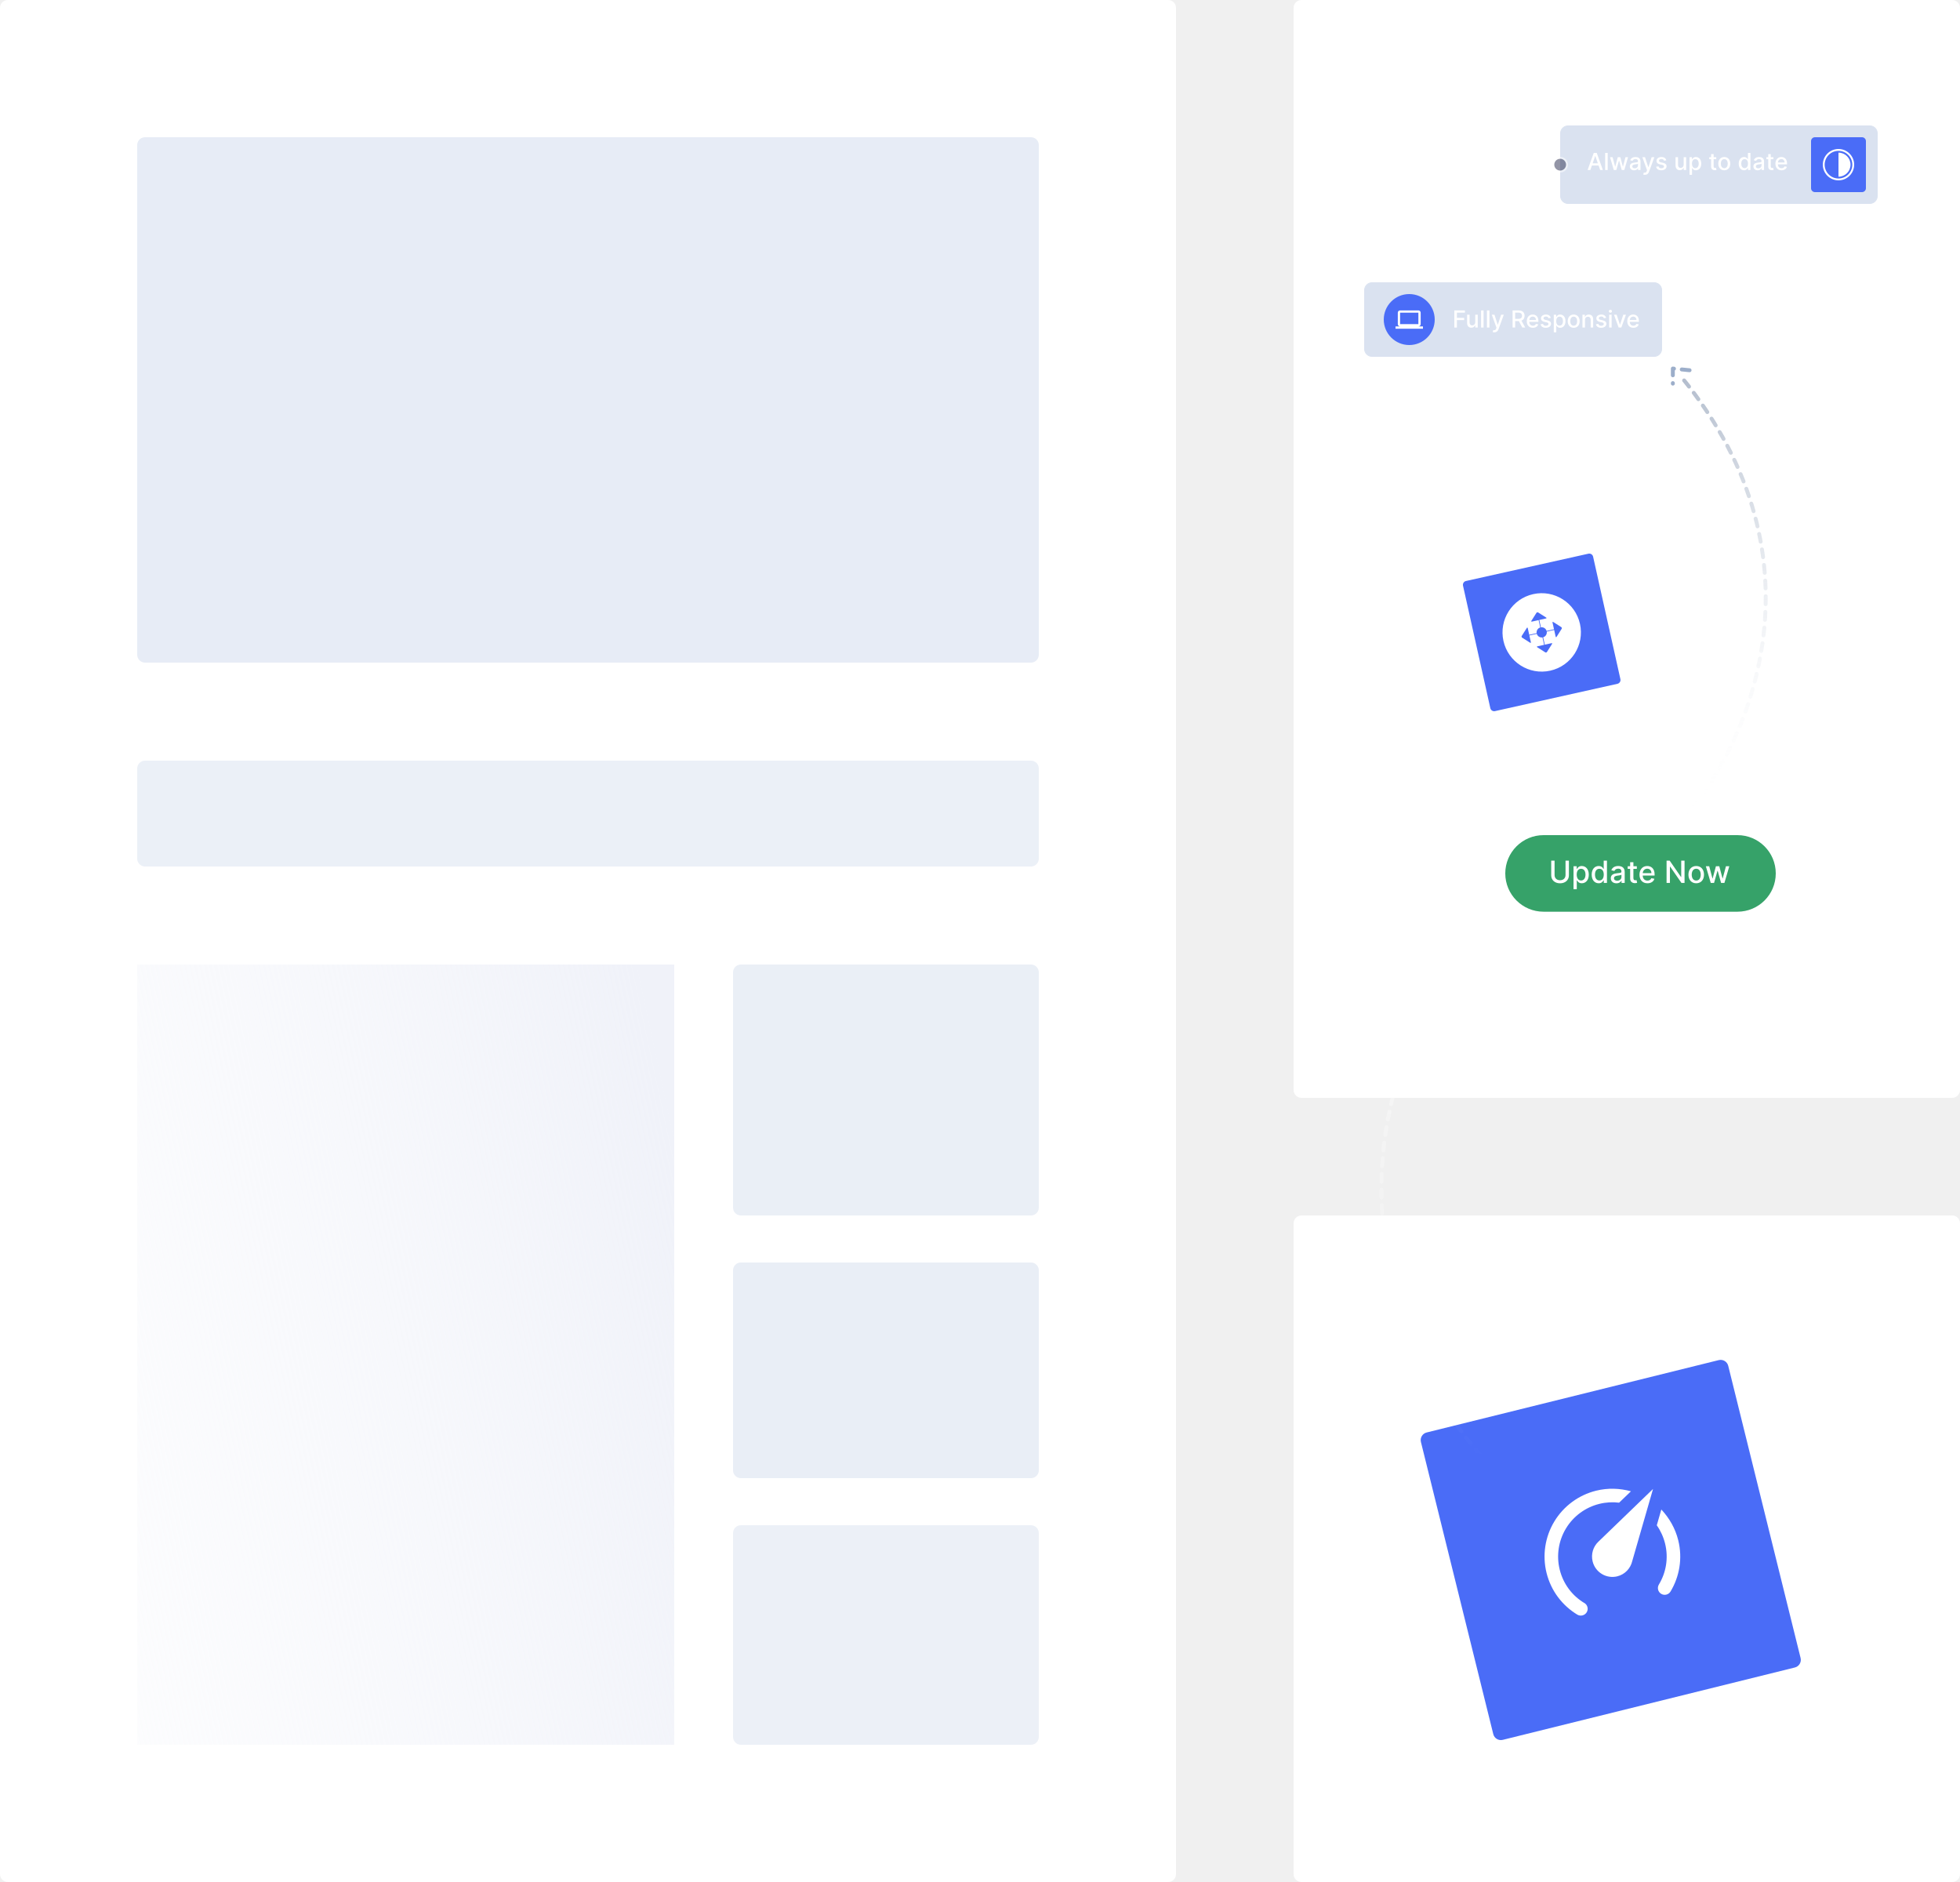
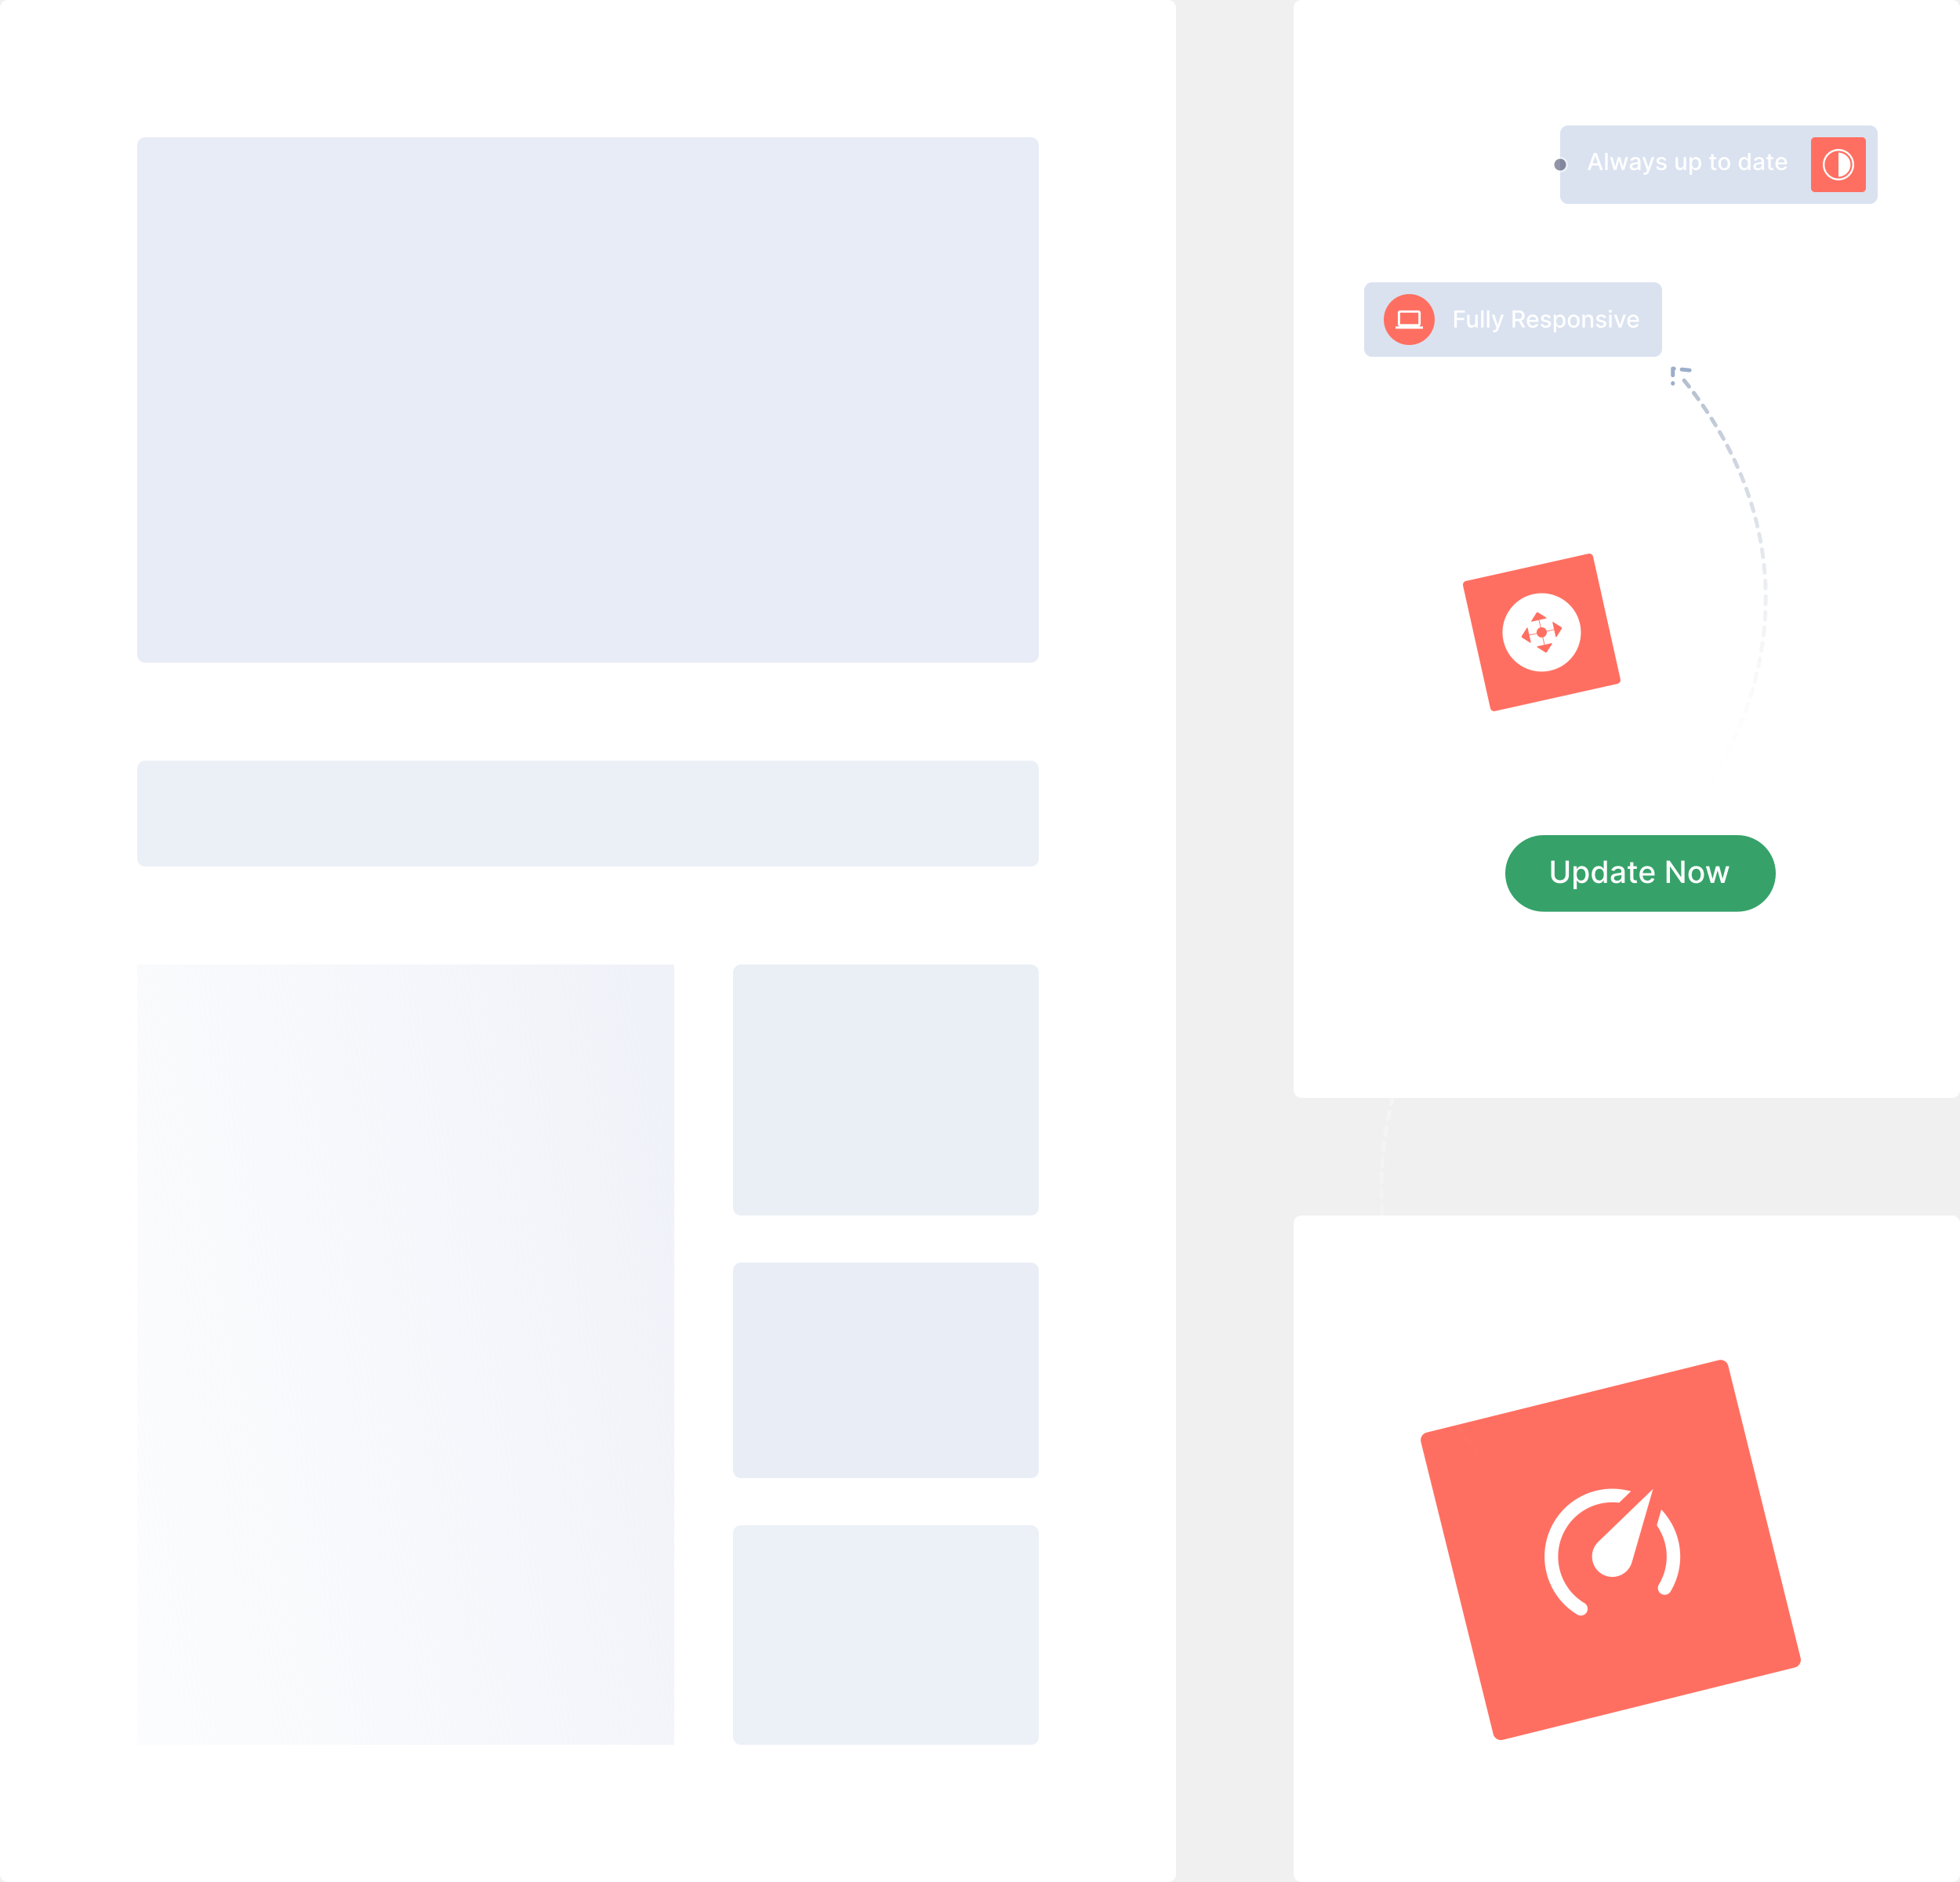
<svg xmlns="http://www.w3.org/2000/svg" width="500" height="480" viewBox="0 0 500 480" fill="none">
  <rect x="330" y="310" width="170" height="170" rx="2" fill="white" />
-   <rect x="362" y="365.831" width="80.765" height="80.765" rx="2" transform="rotate(-13.9128 362 365.831)" fill="#4A6CF7" />
+   <rect x="362" y="365.831" width="80.765" height="80.765" rx="2" transform="rotate(-13.9128 362 365.831)" fill="#FF6F61" />
  <path d="M412.572 402.039C411.235 402.37 409.822 402.156 408.643 401.445C407.464 400.734 406.615 399.584 406.284 398.247C405.818 396.366 406.435 394.466 407.718 393.239L421.691 379.757L416.388 398.152C415.956 400.006 414.538 401.552 412.572 402.039ZM407.162 380.2C410.203 379.447 413.25 379.584 416.061 380.349L413.037 383.256C411.434 383.047 409.675 383.144 407.995 383.56C404.43 384.443 401.363 386.705 399.467 389.85C397.571 392.995 397.002 396.764 397.884 400.328C398.804 404.041 401.131 407.03 404.167 408.846L404.183 408.842C405.001 409.335 405.263 410.393 404.77 411.21C404.277 412.028 403.202 412.294 402.389 411.818C398.595 409.531 395.673 405.797 394.525 401.16C393.421 396.705 394.132 391.994 396.502 388.063C398.873 384.132 402.707 381.304 407.162 380.2ZM428.123 392.838C429.271 397.474 428.43 402.14 426.143 405.934C425.646 406.735 424.587 406.997 423.77 406.504C422.952 406.011 422.69 404.953 423.183 404.135C425.016 401.096 425.683 397.383 424.763 393.67C424.347 391.99 423.612 390.389 422.649 389.023L423.808 384.992C425.826 387.166 427.365 389.78 428.123 392.838Z" fill="white" />
  <rect width="300" height="480" rx="2" fill="white" />
  <rect x="35" y="35" width="230" height="134" rx="2" fill="#DAE2F0" fill-opacity="0.66" />
  <rect opacity="0.53" x="35" y="194" width="230" height="27" rx="2" fill="#DAE2F0" />
  <rect x="35" y="246" width="137" height="199" fill="url(#paint0_linear_1028_1032)" />
  <rect opacity="0.57" x="187" y="246" width="78" height="64" rx="2" fill="#DAE2F0" />
  <rect opacity="0.6" x="187" y="322" width="78" height="55" rx="2" fill="#DAE2F0" />
  <rect opacity="0.5" x="187" y="389" width="78" height="56" rx="2" fill="#DAE2F0" />
  <path d="M377.795 371.295C358.482 349.772 331.574 292.451 378.448 235.356" stroke="url(#paint1_linear_1028_1032)" stroke-linecap="round" stroke-linejoin="round" stroke-dasharray="2 2" />
  <path d="M375.753 233.513L380.883 233V237.617" stroke="url(#paint2_linear_1028_1032)" stroke-linecap="round" stroke-linejoin="round" stroke-dasharray="2 2" />
  <rect x="330" width="170" height="280" rx="2" fill="white" />
  <rect x="384" y="213" width="69" height="19.528" rx="9.764" fill="#36A269" />
  <path d="M399.37 219.51V223.177C399.37 223.948 398.838 224.503 397.972 224.503C397.109 224.503 396.574 223.948 396.574 223.177V219.51H395.717V223.246C395.717 224.439 396.61 225.285 397.972 225.285C399.334 225.285 400.23 224.439 400.23 223.246V219.51H399.37Z" fill="white" />
  <path d="M401.41 226.788H402.239V224.528H402.289C402.439 224.8 402.744 225.274 403.521 225.274C404.553 225.274 405.302 224.447 405.302 223.069C405.302 221.687 404.541 220.875 403.512 220.875C402.722 220.875 402.436 221.357 402.289 221.621H402.22V220.93H401.41V226.788ZM402.222 223.06C402.222 222.17 402.611 221.579 403.335 221.579C404.087 221.579 404.464 222.214 404.464 223.06C404.464 223.915 404.075 224.567 403.335 224.567C402.622 224.567 402.222 223.956 402.222 223.06Z" fill="white" />
  <path d="M407.826 225.274C408.602 225.274 408.908 224.8 409.057 224.528H409.127V225.191H409.937V219.51H409.107V221.621H409.057C408.908 221.357 408.625 220.875 407.831 220.875C406.802 220.875 406.045 221.687 406.045 223.069C406.045 224.447 406.791 225.274 407.826 225.274ZM408.009 224.567C407.268 224.567 406.883 223.915 406.883 223.06C406.883 222.214 407.26 221.579 408.009 221.579C408.733 221.579 409.121 222.17 409.121 223.06C409.121 223.956 408.725 224.567 408.009 224.567Z" fill="white" />
  <path d="M412.36 225.285C413.065 225.285 413.462 224.927 413.62 224.608H413.653V225.191H414.463V222.361C414.463 221.121 413.487 220.875 412.81 220.875C412.039 220.875 411.329 221.185 411.051 221.962L411.831 222.139C411.953 221.837 412.263 221.546 412.821 221.546C413.356 221.546 413.631 221.826 413.631 222.309V222.328C413.631 222.63 413.32 222.625 412.555 222.714C411.747 222.808 410.921 223.019 410.921 223.987C410.921 224.825 411.55 225.285 412.36 225.285ZM412.541 224.619C412.072 224.619 411.734 224.408 411.734 223.998C411.734 223.554 412.127 223.396 412.607 223.332C412.876 223.296 413.514 223.224 413.634 223.105V223.654C413.634 224.159 413.231 224.619 412.541 224.619Z" fill="white" />
  <path d="M417.557 220.93H416.683V219.909H415.853V220.93H415.229V221.596H415.853V224.112C415.851 224.886 416.442 225.26 417.096 225.246C417.36 225.243 417.537 225.194 417.634 225.157L417.485 224.472C417.429 224.483 417.326 224.508 417.193 224.508C416.924 224.508 416.683 224.42 416.683 223.94V221.596H417.557V220.93Z" fill="white" />
  <path d="M420.265 225.277C421.194 225.277 421.851 224.819 422.04 224.126L421.255 223.984C421.105 224.386 420.745 224.592 420.273 224.592C419.563 224.592 419.086 224.131 419.064 223.31H422.093V223.016C422.093 221.476 421.172 220.875 420.206 220.875C419.019 220.875 418.237 221.779 418.237 223.088C418.237 224.411 419.008 225.277 420.265 225.277ZM419.066 222.689C419.1 222.084 419.538 221.56 420.212 221.56C420.856 221.56 421.277 222.037 421.28 222.689H419.066Z" fill="white" />
  <path d="M429.732 219.51H428.883V223.682H428.83L425.94 219.51H425.147V225.191H426.004V221.024H426.057L428.944 225.191H429.732V219.51Z" fill="white" />
  <path d="M432.71 225.277C433.912 225.277 434.697 224.397 434.697 223.08C434.697 221.754 433.912 220.875 432.71 220.875C431.509 220.875 430.724 221.754 430.724 223.08C430.724 224.397 431.509 225.277 432.71 225.277ZM432.713 224.58C431.928 224.58 431.562 223.895 431.562 223.077C431.562 222.261 431.928 221.568 432.713 221.568C433.493 221.568 433.859 222.261 433.859 223.077C433.859 223.895 433.493 224.58 432.713 224.58Z" fill="white" />
  <path d="M436.416 225.191H437.26L438.125 222.114H438.189L439.054 225.191H439.9L441.151 220.93H440.294L439.465 224.045H439.423L438.591 220.93H437.734L436.896 224.059H436.855L436.02 220.93H435.163L436.416 225.191Z" fill="white" />
  <path d="M429.313 209C445.373 191.102 467.749 143.437 428.77 95.96" stroke="url(#paint3_linear_1028_1032)" stroke-linecap="round" stroke-linejoin="round" stroke-dasharray="2 2" />
  <path d="M431.011 94.427L426.746 94V97.839" stroke="#9CAECA" stroke-linecap="round" stroke-linejoin="round" stroke-dasharray="2 2" />
  <path d="M425.919 209.551C429.35 203.094 432.466 187.388 417.488 176.228" stroke="url(#paint4_linear_1028_1032)" stroke-width="0.7" stroke-linecap="round" stroke-linejoin="round" stroke-dasharray="2 2" />
  <rect x="348.1" y="72.1" width="75.8" height="18.8" rx="1.9" fill="#DAE2F0" stroke="#DAE2F0" stroke-width="0.2" />
  <path d="M371 83.538H371.658V81.636H373.512V81.071H371.658V79.742H373.706V79.175H371V83.538Z" fill="white" />
  <path d="M376.333 82.181C376.335 82.737 375.921 83.001 375.563 83.001C375.169 83.001 374.896 82.716 374.896 82.271V80.266H374.259V82.347C374.259 83.159 374.705 83.581 375.333 83.581C375.825 83.581 376.16 83.321 376.311 82.972H376.345V83.538H376.972V80.266H376.333V82.181Z" fill="white" />
  <path d="M378.465 79.175H377.828V83.538H378.465V79.175Z" fill="white" />
  <path d="M379.959 79.175H379.322V83.538H379.959V79.175Z" fill="white" />
  <path d="M381.219 84.766C381.745 84.766 382.077 84.491 382.267 83.975L383.62 80.272L382.932 80.266L382.103 82.805H382.069L381.24 80.266H380.558L381.756 83.581L381.677 83.798C381.515 84.233 381.287 84.269 380.938 84.173L380.784 84.695C380.861 84.729 381.027 84.766 381.219 84.766Z" fill="white" />
  <path d="M385.859 83.538H386.518V81.887H387.413C387.428 81.887 387.44 81.887 387.455 81.887L388.342 83.538H389.092L388.124 81.772C388.659 81.574 388.925 81.129 388.925 80.543C388.925 79.739 388.427 79.175 387.415 79.175H385.859V83.538ZM386.518 81.32V79.739H387.344C387.994 79.739 388.263 80.048 388.263 80.543C388.263 81.035 387.994 81.32 387.353 81.32H386.518Z" fill="white" />
  <path d="M391.045 83.604C391.759 83.604 392.264 83.253 392.409 82.72L391.806 82.612C391.691 82.921 391.414 83.078 391.051 83.078C390.506 83.078 390.139 82.724 390.122 82.094H392.449V81.868C392.449 80.685 391.742 80.223 391 80.223C390.088 80.223 389.487 80.918 389.487 81.923C389.487 82.94 390.08 83.604 391.045 83.604ZM390.124 81.617C390.15 81.152 390.487 80.749 391.004 80.749C391.499 80.749 391.823 81.116 391.825 81.617H390.124Z" fill="white" />
  <path d="M395.608 81.065C395.476 80.555 395.078 80.223 394.37 80.223C393.631 80.223 393.107 80.613 393.107 81.192C393.107 81.657 393.388 81.966 394.002 82.102L394.556 82.224C394.871 82.294 395.018 82.435 395.018 82.639C395.018 82.893 394.748 83.091 394.33 83.091C393.949 83.091 393.703 82.927 393.627 82.605L393.011 82.699C393.118 83.278 393.599 83.604 394.334 83.604C395.125 83.604 395.672 83.185 395.672 82.592C395.672 82.13 395.378 81.844 394.777 81.706L394.257 81.587C393.897 81.501 393.742 81.38 393.744 81.158C393.742 80.907 394.015 80.728 394.377 80.728C394.773 80.728 394.956 80.947 395.031 81.167L395.608 81.065Z" fill="white" />
  <path d="M396.373 84.766H397.01V83.029H397.048C397.163 83.238 397.398 83.602 397.994 83.602C398.787 83.602 399.362 82.967 399.362 81.908C399.362 80.847 398.778 80.223 397.988 80.223C397.381 80.223 397.161 80.594 397.048 80.796H396.995V80.266H396.373V84.766ZM396.997 81.902C396.997 81.218 397.295 80.764 397.851 80.764C398.429 80.764 398.719 81.252 398.719 81.902C398.719 82.558 398.42 83.059 397.851 83.059C397.304 83.059 396.997 82.59 396.997 81.902Z" fill="white" />
  <path d="M401.454 83.604C402.377 83.604 402.98 82.929 402.98 81.917C402.98 80.898 402.377 80.223 401.454 80.223C400.532 80.223 399.929 80.898 399.929 81.917C399.929 82.929 400.532 83.604 401.454 83.604ZM401.456 83.07C400.854 83.07 400.572 82.543 400.572 81.915C400.572 81.288 400.854 80.756 401.456 80.756C402.055 80.756 402.336 81.288 402.336 81.915C402.336 82.543 402.055 83.07 401.456 83.07Z" fill="white" />
  <path d="M404.328 81.595C404.328 81.073 404.648 80.775 405.091 80.775C405.523 80.775 405.786 81.058 405.786 81.533V83.538H406.423V81.457C406.423 80.647 405.977 80.223 405.308 80.223C404.816 80.223 404.494 80.451 404.343 80.798H404.303V80.266H403.691V83.538H404.328V81.595Z" fill="white" />
  <path d="M409.729 81.065C409.597 80.555 409.199 80.223 408.491 80.223C407.752 80.223 407.228 80.613 407.228 81.192C407.228 81.657 407.509 81.966 408.123 82.102L408.677 82.224C408.992 82.294 409.139 82.435 409.139 82.639C409.139 82.893 408.869 83.091 408.451 83.091C408.07 83.091 407.825 82.927 407.748 82.605L407.132 82.699C407.239 83.278 407.72 83.604 408.455 83.604C409.246 83.604 409.793 83.185 409.793 82.592C409.793 82.13 409.499 81.844 408.898 81.706L408.379 81.587C408.018 81.501 407.863 81.38 407.865 81.158C407.863 80.907 408.136 80.728 408.498 80.728C408.894 80.728 409.077 80.947 409.152 81.167L409.729 81.065Z" fill="white" />
  <path d="M410.494 83.538H411.131V80.266H410.494V83.538ZM410.816 79.761C411.035 79.761 411.218 79.59 411.218 79.381C411.218 79.173 411.035 79 410.816 79C410.594 79 410.413 79.173 410.413 79.381C410.413 79.59 410.594 79.761 410.816 79.761Z" fill="white" />
  <path d="M414.788 80.266H414.104L413.277 82.784H413.243L412.414 80.266H411.73L412.919 83.538H413.601L414.788 80.266Z" fill="white" />
  <path d="M416.68 83.604C417.393 83.604 417.898 83.253 418.043 82.72L417.44 82.612C417.325 82.921 417.048 83.078 416.686 83.078C416.141 83.078 415.774 82.724 415.757 82.094H418.084V81.868C418.084 80.685 417.376 80.223 416.635 80.223C415.723 80.223 415.122 80.918 415.122 81.923C415.122 82.94 415.714 83.604 416.68 83.604ZM415.759 81.617C415.785 81.152 416.121 80.749 416.639 80.749C417.134 80.749 417.457 81.116 417.46 81.617H415.759Z" fill="white" />
-   <circle cx="359.5" cy="81.5" r="6.5" fill="#4A6CF7" />
+   <circle cx="359.5" cy="81.5" r="6.5" fill="#FF6F61" />
  <path d="M357.167 79.75H361.833V82.667H357.167V79.75ZM361.833 83.25C361.988 83.25 362.136 83.189 362.246 83.079C362.355 82.97 362.417 82.822 362.417 82.667V79.75C362.417 79.427 362.154 79.167 361.833 79.167H357.167C356.843 79.167 356.583 79.427 356.583 79.75V82.667C356.583 82.822 356.645 82.97 356.754 83.079C356.864 83.189 357.012 83.25 357.167 83.25H356V83.834H363V83.25H361.833Z" fill="white" />
-   <rect x="373" y="148.4" width="34" height="34" rx="1" transform="rotate(-12.5713 373 148.4)" fill="#4A6CF7" />
+   <rect x="373" y="148.4" width="34" height="34" rx="1" transform="rotate(-12.5713 373 148.4)" fill="#FF6F61" />
  <circle cx="393.293" cy="161.293" r="10" transform="rotate(-12.5713 393.293 161.293)" fill="white" />
  <g clip-path="url(#clip0_1028_1032)">
-     <path d="M398.281 159.94L396.256 158.653C396.106 158.557 396.015 158.621 396.054 158.795L396.433 160.496L394.539 160.918C394.355 160.293 393.738 159.901 393.094 160L392.675 158.119L394.375 157.74C394.55 157.701 394.569 157.592 394.418 157.496L392.393 156.21C392.242 156.114 392.043 156.159 391.948 156.309L390.661 158.334C390.565 158.485 390.629 158.575 390.803 158.536L392.504 158.157L392.923 160.037C392.298 160.222 391.905 160.838 392.005 161.482L390.111 161.905L389.732 160.205C389.693 160.031 389.584 160.012 389.489 160.162L388.202 162.188C388.106 162.338 388.151 162.537 388.301 162.633L390.326 163.919C390.477 164.015 390.567 163.952 390.528 163.777L390.149 162.076L392.04 161.654C392.225 162.279 392.842 162.671 393.486 162.572L393.908 164.463L392.208 164.842C392.034 164.881 392.015 164.99 392.165 165.086L394.191 166.372C394.341 166.468 394.54 166.424 394.636 166.273L395.923 164.248C396.018 164.097 395.955 164.007 395.78 164.046L394.082 164.425L393.661 162.535C394.286 162.35 394.678 161.734 394.579 161.09L396.471 160.668L396.85 162.369C396.889 162.543 396.997 162.562 397.093 162.412L398.38 160.386C398.476 160.236 398.432 160.035 398.281 159.94Z" fill="#4A6CF7" />
+     <path d="M398.281 159.94L396.256 158.653C396.106 158.557 396.015 158.621 396.054 158.795L396.433 160.496L394.539 160.918C394.355 160.293 393.738 159.901 393.094 160L392.675 158.119L394.375 157.74C394.55 157.701 394.569 157.592 394.418 157.496L392.393 156.21C392.242 156.114 392.043 156.159 391.948 156.309L390.661 158.334C390.565 158.485 390.629 158.575 390.803 158.536L392.504 158.157L392.923 160.037C392.298 160.222 391.905 160.838 392.005 161.482L390.111 161.905L389.732 160.205C389.693 160.031 389.584 160.012 389.489 160.162L388.202 162.188C388.106 162.338 388.151 162.537 388.301 162.633L390.326 163.919C390.477 164.015 390.567 163.952 390.528 163.777L390.149 162.076L392.04 161.654C392.225 162.279 392.842 162.671 393.486 162.572L393.908 164.463L392.208 164.842C392.034 164.881 392.015 164.99 392.165 165.086L394.191 166.372C394.341 166.468 394.54 166.424 394.636 166.273L395.923 164.248C396.018 164.097 395.955 164.007 395.78 164.046L394.082 164.425L393.661 162.535C394.286 162.35 394.678 161.734 394.579 161.09L396.471 160.668L396.85 162.369C396.889 162.543 396.997 162.562 397.093 162.412L398.38 160.386C398.476 160.236 398.432 160.035 398.281 159.94Z" fill="#FF6F61" />
  </g>
  <rect x="398.1" y="32.1" width="80.8" height="19.8" rx="1.9" fill="#DAE2F0" stroke="#DAE2F0" stroke-width="0.2" />
-   <rect x="462" y="35" width="14" height="14" rx="1" fill="#4A6CF7" />
+   <rect x="462" y="35" width="14" height="14" rx="1" fill="#FF6F61" />
  <path d="M468.998 38C466.791 38 465 39.791 465 41.998C465 44.209 466.791 46 468.998 46C471.209 46 473 44.209 473 41.998C473 39.791 471.209 38 468.998 38ZM469 45.524C467.054 45.524 465.476 43.946 465.476 42C465.476 40.054 467.054 38.476 469 38.476C470.946 38.476 472.524 40.054 472.524 42C472.524 43.946 470.946 45.524 469 45.524ZM469 38.928V45.069C470.694 45.069 472.071 43.692 472.071 41.998C472.071 40.308 470.694 38.928 469 38.928Z" fill="white" />
  <path d="M405.699 43.364L406.099 42.209H407.804L408.202 43.364H408.901L407.331 39H406.57L405 43.364H405.699ZM406.291 41.655L406.935 39.793H406.969L407.612 41.655H406.291Z" fill="white" />
  <path d="M410.117 39H409.48V43.364H410.117V39Z" fill="white" />
  <path d="M411.684 43.364H412.332L412.996 41.001H413.045L413.71 43.364H414.36L415.321 40.091H414.663L414.026 42.484H413.994L413.354 40.091H412.696L412.053 42.494H412.021L411.379 40.091H410.721L411.684 43.364Z" fill="white" />
  <path d="M416.878 43.436C417.419 43.436 417.724 43.161 417.845 42.916H417.871V43.364H418.493V41.19C418.493 40.238 417.743 40.048 417.223 40.048C416.631 40.048 416.085 40.287 415.872 40.883L416.471 41.02C416.565 40.788 416.803 40.564 417.232 40.564C417.643 40.564 417.854 40.779 417.854 41.15V41.165C417.854 41.397 417.615 41.393 417.027 41.461C416.407 41.533 415.772 41.695 415.772 42.439C415.772 43.082 416.256 43.436 416.878 43.436ZM417.017 42.925C416.656 42.925 416.396 42.763 416.396 42.447C416.396 42.106 416.699 41.985 417.068 41.936C417.274 41.908 417.764 41.853 417.856 41.761V42.183C417.856 42.571 417.547 42.925 417.017 42.925Z" fill="white" />
  <path d="M419.627 44.591C420.153 44.591 420.486 44.316 420.675 43.8L422.028 40.097L421.34 40.091L420.511 42.631H420.477L419.648 40.091H418.967L420.164 43.406L420.085 43.624C419.923 44.058 419.695 44.094 419.346 43.999L419.192 44.521C419.269 44.555 419.435 44.591 419.627 44.591Z" fill="white" />
  <path d="M425.081 40.89C424.949 40.381 424.551 40.048 423.843 40.048C423.104 40.048 422.58 40.438 422.58 41.018C422.58 41.482 422.861 41.791 423.475 41.928L424.029 42.049C424.344 42.119 424.491 42.26 424.491 42.465C424.491 42.718 424.22 42.916 423.803 42.916C423.421 42.916 423.176 42.752 423.1 42.43L422.484 42.524C422.59 43.104 423.072 43.43 423.807 43.43C424.597 43.43 425.145 43.01 425.145 42.418C425.145 41.955 424.851 41.67 424.25 41.531L423.73 41.412C423.37 41.327 423.215 41.205 423.217 40.984C423.215 40.732 423.487 40.553 423.85 40.553C424.246 40.553 424.429 40.773 424.504 40.992L425.081 40.89Z" fill="white" />
  <path d="M429.507 42.006C429.509 42.562 429.095 42.827 428.737 42.827C428.343 42.827 428.07 42.541 428.07 42.096V40.091H427.433V42.173C427.433 42.984 427.879 43.406 428.507 43.406C428.999 43.406 429.334 43.146 429.485 42.797H429.519V43.364H430.146V40.091H429.507V42.006Z" fill="white" />
  <path d="M431.002 44.591H431.639V42.854H431.677C431.792 43.063 432.027 43.428 432.623 43.428C433.416 43.428 433.991 42.793 433.991 41.734C433.991 40.673 433.407 40.048 432.617 40.048C432.01 40.048 431.79 40.419 431.677 40.621H431.624V40.091H431.002V44.591ZM431.626 41.727C431.626 41.043 431.924 40.59 432.48 40.59C433.058 40.59 433.348 41.077 433.348 41.727C433.348 42.383 433.049 42.884 432.48 42.884C431.933 42.884 431.626 42.416 431.626 41.727Z" fill="white" />
  <path d="M437.82 40.091H437.149V39.307H436.512V40.091H436.033V40.602H436.512V42.535C436.51 43.129 436.964 43.417 437.467 43.406C437.669 43.404 437.806 43.366 437.88 43.338L437.765 42.812C437.722 42.82 437.644 42.84 437.541 42.84C437.335 42.84 437.149 42.771 437.149 42.403V40.602H437.82V40.091Z" fill="white" />
  <path d="M439.869 43.43C440.791 43.43 441.394 42.754 441.394 41.742C441.394 40.724 440.791 40.048 439.869 40.048C438.946 40.048 438.343 40.724 438.343 41.742C438.343 42.754 438.946 43.43 439.869 43.43ZM439.871 42.895C439.268 42.895 438.987 42.369 438.987 41.74C438.987 41.114 439.268 40.581 439.871 40.581C440.469 40.581 440.751 41.114 440.751 41.74C440.751 42.369 440.469 42.895 439.871 42.895Z" fill="white" />
  <path d="M444.918 43.428C445.515 43.428 445.749 43.063 445.864 42.854H445.918V43.364H446.54V39H445.903V40.621H445.864C445.749 40.419 445.532 40.048 444.923 40.048C444.132 40.048 443.55 40.673 443.55 41.734C443.55 42.793 444.124 43.428 444.918 43.428ZM445.059 42.884C444.49 42.884 444.194 42.383 444.194 41.727C444.194 41.077 444.484 40.59 445.059 40.59C445.615 40.59 445.913 41.043 445.913 41.727C445.913 42.416 445.609 42.884 445.059 42.884Z" fill="white" />
  <path d="M448.401 43.436C448.943 43.436 449.247 43.161 449.369 42.916H449.394V43.364H450.017V41.19C450.017 40.238 449.267 40.048 448.747 40.048C448.154 40.048 447.609 40.287 447.396 40.883L447.994 41.02C448.088 40.788 448.327 40.564 448.755 40.564C449.166 40.564 449.377 40.779 449.377 41.15V41.165C449.377 41.397 449.139 41.393 448.551 41.461C447.931 41.533 447.296 41.695 447.296 42.439C447.296 43.082 447.779 43.436 448.401 43.436ZM448.54 42.925C448.18 42.925 447.92 42.763 447.92 42.447C447.92 42.106 448.222 41.985 448.591 41.936C448.798 41.908 449.288 41.853 449.379 41.761V42.183C449.379 42.571 449.07 42.925 448.54 42.925Z" fill="white" />
  <path d="M452.393 40.091H451.722V39.307H451.085V40.091H450.605V40.602H451.085V42.535C451.082 43.129 451.536 43.417 452.039 43.406C452.241 43.404 452.378 43.366 452.452 43.338L452.337 42.812C452.295 42.82 452.216 42.84 452.114 42.84C451.907 42.84 451.722 42.771 451.722 42.403V40.602H452.393V40.091Z" fill="white" />
  <path d="M454.473 43.43C455.187 43.43 455.692 43.078 455.836 42.545L455.233 42.437C455.118 42.746 454.841 42.903 454.479 42.903C453.934 42.903 453.567 42.55 453.55 41.919H455.877V41.693C455.877 40.511 455.17 40.048 454.428 40.048C453.516 40.048 452.915 40.743 452.915 41.749C452.915 42.765 453.508 43.43 454.473 43.43ZM453.552 41.442C453.578 40.977 453.915 40.575 454.432 40.575C454.927 40.575 455.251 40.941 455.253 41.442H453.552Z" fill="white" />
  <circle opacity="0.5" cx="398" cy="42" r="1.75" fill="#282C4D" stroke="white" stroke-width="0.5" />
  <line x1="347" y1="41.75" x2="396" y2="41.75" stroke="url(#paint5_linear_1028_1032)" stroke-width="0.5" />
  <defs>
    <linearGradient id="paint0_linear_1028_1032" x1="156.747" y1="216.683" x2="-149.033" y2="282.186" gradientUnits="userSpaceOnUse">
      <stop stop-color="#F0F2F9" />
      <stop offset="1" stop-color="white" stop-opacity="0" />
    </linearGradient>
    <linearGradient id="paint1_linear_1028_1032" x1="374.3" y1="234.975" x2="361.897" y2="369.833" gradientUnits="userSpaceOnUse">
      <stop stop-color="white" stop-opacity="0.48" />
      <stop offset="1" stop-color="white" stop-opacity="0" />
    </linearGradient>
    <linearGradient id="paint2_linear_1028_1032" x1="378.318" y1="233" x2="378.318" y2="237.617" gradientUnits="userSpaceOnUse">
      <stop stop-color="white" stop-opacity="0.55" />
      <stop offset="1" stop-color="white" stop-opacity="0.62" />
    </linearGradient>
    <linearGradient id="paint3_linear_1028_1032" x1="432.22" y1="95.642" x2="442.533" y2="207.784" gradientUnits="userSpaceOnUse">
      <stop stop-color="#5F7597" stop-opacity="0.48" />
      <stop offset="1" stop-color="white" stop-opacity="0" />
    </linearGradient>
    <linearGradient id="paint4_linear_1028_1032" x1="418.483" y1="175.882" x2="429.732" y2="208.225" gradientUnits="userSpaceOnUse">
      <stop stop-color="white" stop-opacity="0.48" />
      <stop offset="1" stop-color="white" stop-opacity="0" />
    </linearGradient>
    <linearGradient id="paint5_linear_1028_1032" x1="396" y1="42" x2="359.25" y2="42" gradientUnits="userSpaceOnUse">
      <stop stop-color="white" stop-opacity="0.28" />
      <stop offset="1" stop-color="white" stop-opacity="0" />
    </linearGradient>
    <clipPath id="clip0_1028_1032">
      <rect width="12" height="12" fill="white" transform="translate(386.13 156.742) rotate(-12.5713)" />
    </clipPath>
  </defs>
</svg>
